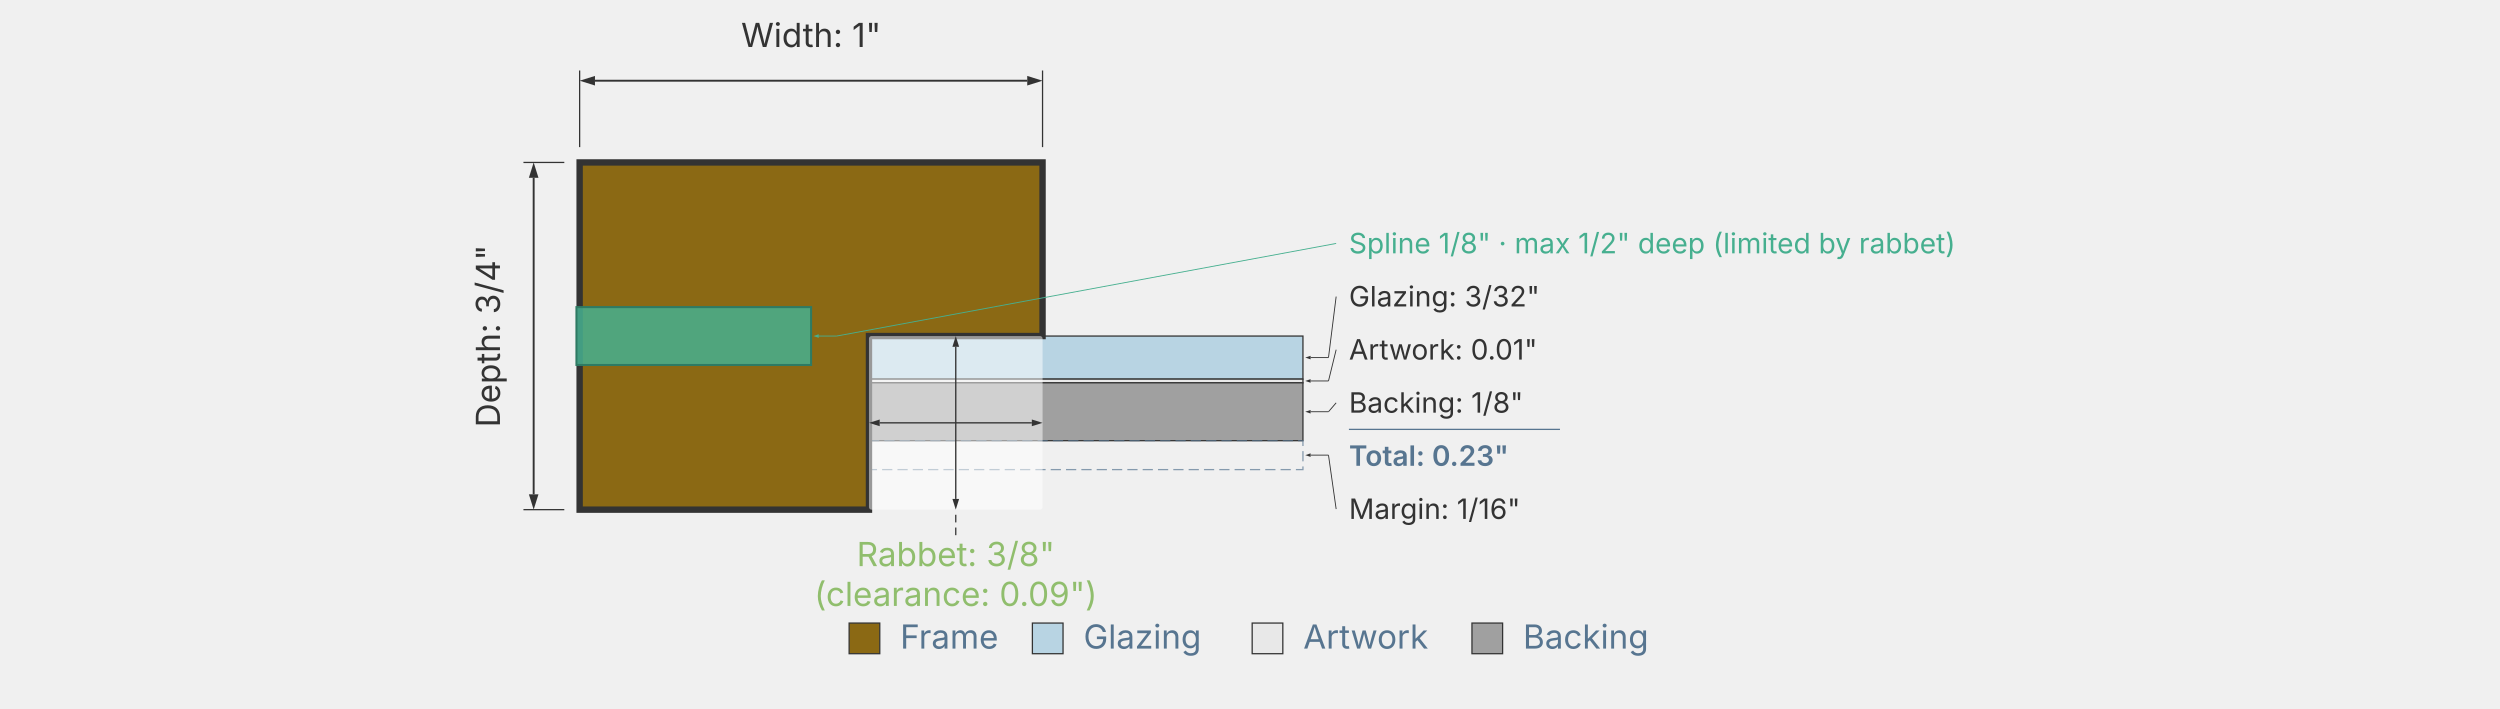
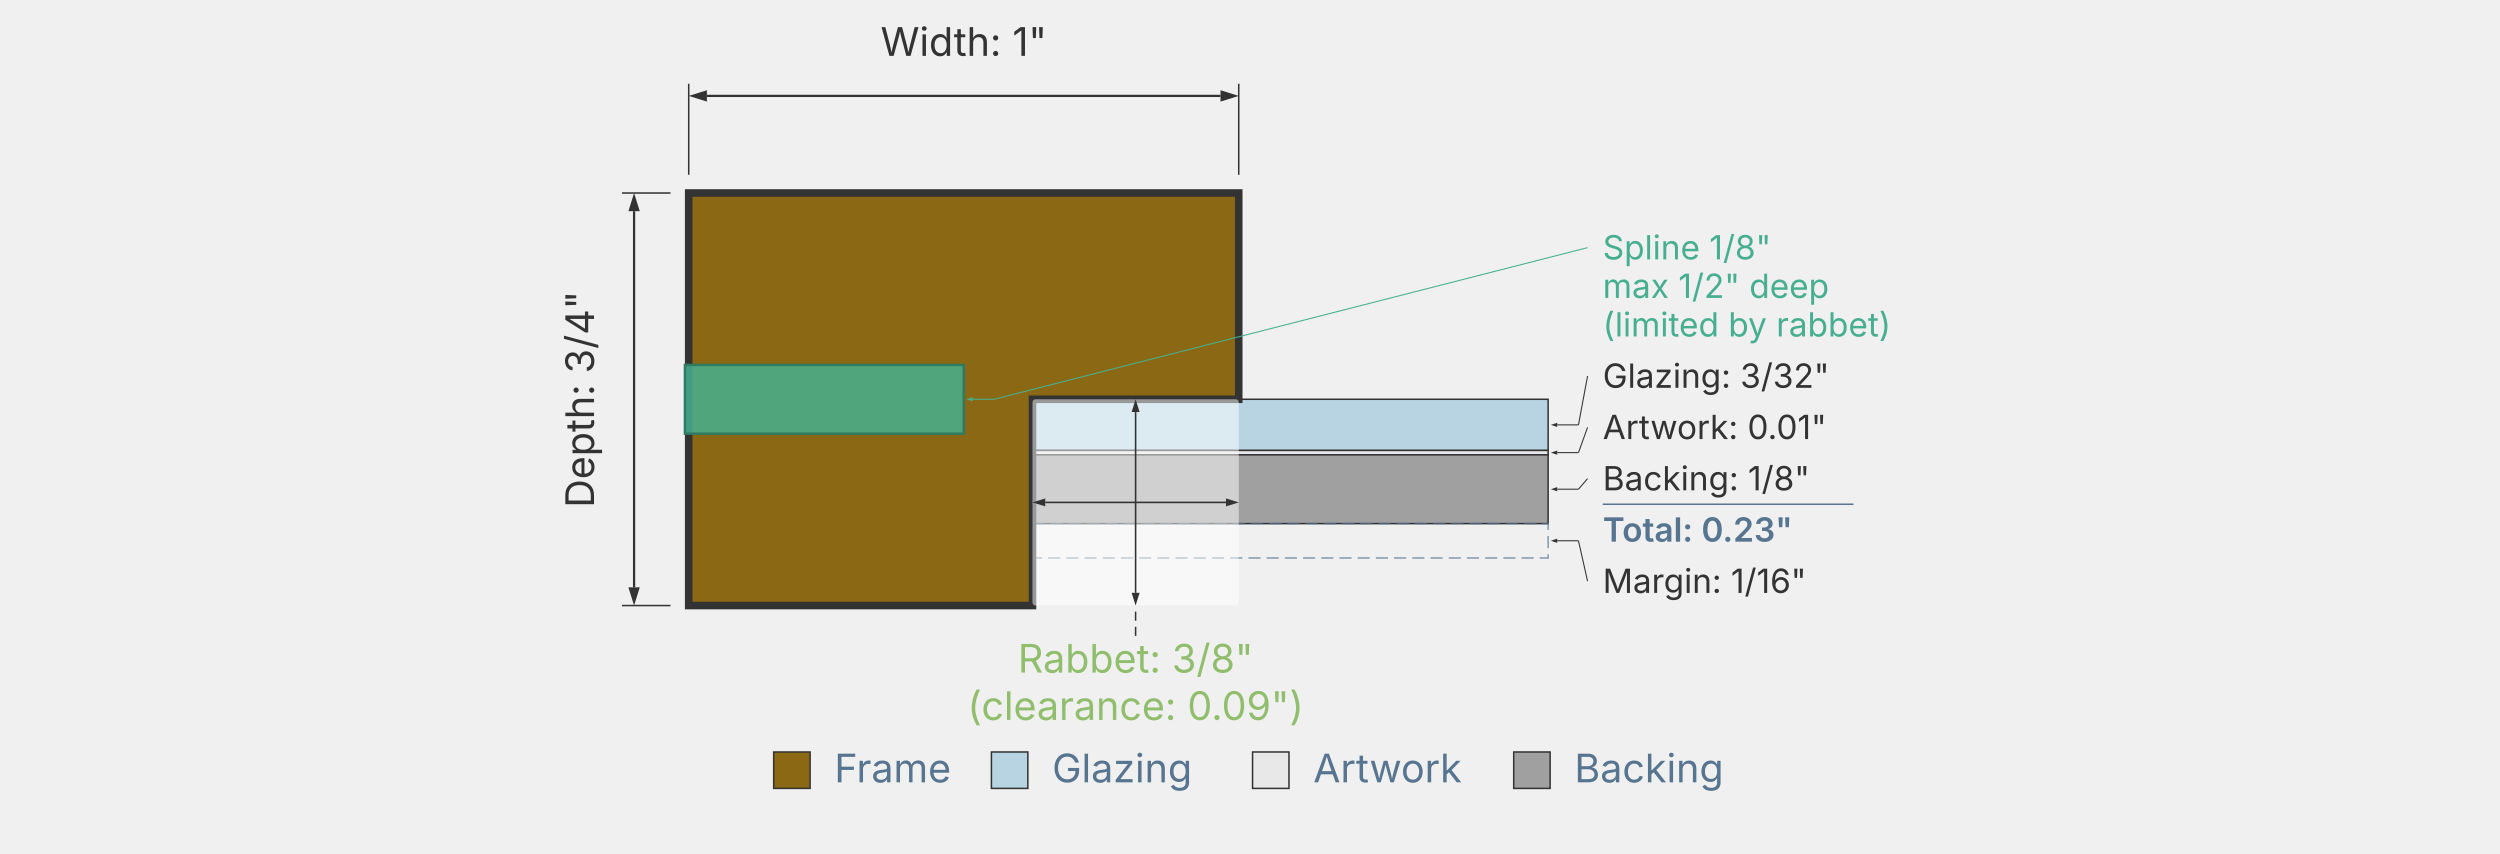
- <svg xmlns="http://www.w3.org/2000/svg" viewBox="-89.40 153.23 978.80 277.53">
-   <g id="section-content" transform="translate(-89.40, 0)">
+ <svg xmlns="http://www.w3.org/2000/svg" viewBox="-11.89 153.23 823.79 281.38">
+   <g id="section-content" transform="translate(-11.89, 0)">
    <g id="section-geometry">
      <rect x="340.22" y="284.80" width="169.91" height="16.86" stroke="#333333" stroke-width="0.5" fill="#B8D4E3" />
      <rect x="340.22" y="301.66" width="169.91" height="1.45" stroke="#333333" stroke-width="0.5" fill="#E8E8E8" />
      <rect x="340.22" y="303.11" width="169.91" height="22.66" stroke="#333333" stroke-width="0.5" fill="#A0A0A0" />
      <rect x="340.22" y="325.76" width="169.91" height="11.33" stroke="#577590" stroke-width="0.5" stroke-dasharray="4,2" fill="none" opacity="0.7" />
      <polygon points="226.94,216.83 408.18,216.83 408.18,284.80 340.22,284.80 340.22,352.77 226.94,352.77" stroke="#333333" stroke-width="2.5" fill="#8B6914" />
      <g id="spline-slots">
        <path d="M225.69,273.47 L317.56,273.47 L317.56,296.13 L225.69,296.13 Z" fill="#46af8f" fill-opacity="0.85" stroke="#2e7a63" stroke-width="0.8" />
      </g>
    </g>
    <g id="section-dimensions">
      <line x1="220.94" y1="216.83" x2="204.94" y2="216.83" stroke="#333333" stroke-width="0.5" />
      <line x1="220.94" y1="352.77" x2="204.94" y2="352.77" stroke="#333333" stroke-width="0.5" />
      <polygon points="208.94,216.83 207.07,222.83 210.82,222.83" fill="#333333" data-arrow="true" />
      <line x1="208.94" y1="222.83" x2="208.94" y2="346.77" stroke="#333333" stroke-width="0.75" />
      <polygon points="208.94,352.77 210.82,346.77 207.07,346.77" fill="#333333" data-arrow="true" />
      <text x="195.74" y="284.80" fill="#333333" font-family="Inter, system-ui, -apple-system, sans-serif" font-size="13px" text-anchor="middle" transform="rotate(-90 195.74 284.80)">Depth: 3/4"</text>
      <line x1="226.94" y1="210.83" x2="226.94" y2="180.83" stroke="#333333" stroke-width="0.5" />
      <line x1="408.18" y1="210.83" x2="408.18" y2="180.83" stroke="#333333" stroke-width="0.5" />
      <polygon points="226.94,184.83 232.94,186.71 232.94,182.96" fill="#333333" data-arrow="true" />
      <line x1="232.94" y1="184.83" x2="402.18" y2="184.83" stroke="#333333" stroke-width="0.75" />
      <polygon points="408.18,184.83 402.18,182.96 402.18,186.71" fill="#333333" data-arrow="true" />
      <text transform="translate(317.56, 171.63)" fill="#333333" font-family="Inter, system-ui, -apple-system, sans-serif" font-size="13px" text-anchor="middle">Width: 1"</text>
      <rect x="340.22" y="284.80" width="67.97" height="67.97" fill="#FFFFFF" fill-opacity="0.5" stroke="none" rx="1" />
      <polygon points="340.22,318.78 344.42,320.10 344.42,317.47" fill="#333333" data-arrow="true" />
      <line x1="344.42" y1="318.78" x2="403.98" y2="318.78" stroke="#333333" stroke-width="0.525" />
      <polygon points="408.18,318.78 403.98,317.47 403.98,320.10" fill="#333333" data-arrow="true" />
      <polygon points="374.20,284.80 372.89,289.00 375.51,289.00" fill="#333333" data-arrow="true" />
      <line x1="374.20" y1="289.00" x2="374.20" y2="348.57" stroke="#333333" stroke-width="0.525" />
      <polygon points="374.20,352.77 375.51,348.57 372.89,348.57" fill="#333333" data-arrow="true" />
      <polygon points="318.46,284.80 320.56,285.50 320.56,284.10" fill="#46af8f" data-arrow="true" />
      <line x1="320.56" y1="284.80" x2="327.56" y2="284.80" stroke="#46af8f" stroke-width="0.35" />
-       <line x1="327.56" y1="284.80" x2="523.13" y2="248.54" stroke="#46af8f" stroke-width="0.35" />
-       <text transform="translate(528.13, 252.41)" fill="#46af8f" font-family="Inter, system-ui, -apple-system, sans-serif" font-size="11.0px">Spline 1/8" · max 1/2" deep (limited by rabbet)</text>
+       <line x1="327.56" y1="284.80" x2="523.13" y2="234.83" stroke="#46af8f" stroke-width="0.35" />
+       <text transform="translate(528.13, 238.70)" fill="#46af8f" font-family="Inter, system-ui, -apple-system, sans-serif" font-size="11.0px">Spline 1/8"</text>
+       <text transform="translate(528.13, 251.40)" fill="#46af8f" font-family="Inter, system-ui, -apple-system, sans-serif" font-size="11.0px">max 1/2" deep</text>
+       <text transform="translate(528.13, 264.11)" fill="#46af8f" font-family="Inter, system-ui, -apple-system, sans-serif" font-size="11.0px">(limited by rabbet)</text>
      <polygon points="511.03,293.23 513.13,293.93 513.13,292.53" fill="#333333" data-arrow="true" />
      <line x1="513.13" y1="293.23" x2="520.13" y2="293.23" stroke="#333333" stroke-width="0.35" />
-       <line x1="520.13" y1="293.23" x2="523.13" y2="269.34" stroke="#333333" stroke-width="0.35" />
-       <text transform="translate(528.13, 273.21)" fill="#333333" font-family="Inter, system-ui, -apple-system, sans-serif" font-size="11.0px">Glazing: 3/32"</text>
+       <line x1="520.13" y1="293.23" x2="523.13" y2="277.14" stroke="#333333" stroke-width="0.35" />
+       <text transform="translate(528.13, 281.01)" fill="#333333" font-family="Inter, system-ui, -apple-system, sans-serif" font-size="11.0px">Glazing: 3/32"</text>
      <polygon points="511.03,302.38 513.13,303.08 513.13,301.68" fill="#333333" data-arrow="true" />
      <line x1="513.13" y1="302.38" x2="520.13" y2="302.38" stroke="#333333" stroke-width="0.35" />
-       <line x1="520.13" y1="302.38" x2="523.13" y2="290.14" stroke="#333333" stroke-width="0.35" />
-       <text transform="translate(528.13, 294.01)" fill="#333333" font-family="Inter, system-ui, -apple-system, sans-serif" font-size="11.0px">Artwork: 0.01"</text>
+       <line x1="520.13" y1="302.38" x2="523.13" y2="294.04" stroke="#333333" stroke-width="0.35" />
+       <text transform="translate(528.13, 297.91)" fill="#333333" font-family="Inter, system-ui, -apple-system, sans-serif" font-size="11.0px">Artwork: 0.01"</text>
      <polygon points="511.03,314.43 513.13,315.13 513.13,313.73" fill="#333333" data-arrow="true" />
      <line x1="513.13" y1="314.43" x2="520.13" y2="314.43" stroke="#333333" stroke-width="0.35" />
      <line x1="520.13" y1="314.43" x2="523.13" y2="310.94" stroke="#333333" stroke-width="0.35" />
      <text transform="translate(528.13, 314.81)" fill="#333333" font-family="Inter, system-ui, -apple-system, sans-serif" font-size="11.0px">Backing: 1/8"</text>
-       <line x1="528.13" y1="321.34" x2="610.76" y2="321.34" stroke="#577590" stroke-width="0.5" />
-       <text transform="translate(528.13, 335.61)" fill="#577590" font-family="Inter, system-ui, -apple-system, sans-serif" font-size="11.0px" font-weight="600">Total: 0.23"</text>
+       <line x1="528.13" y1="319.39" x2="610.76" y2="319.39" stroke="#577590" stroke-width="0.5" />
+       <text transform="translate(528.13, 331.71)" fill="#577590" font-family="Inter, system-ui, -apple-system, sans-serif" font-size="11.0px" font-weight="600">Total: 0.23"</text>
      <polygon points="511.03,331.42 513.13,332.12 513.13,330.72" fill="#333333" data-arrow="true" />
      <line x1="513.13" y1="331.42" x2="520.13" y2="331.42" stroke="#333333" stroke-width="0.35" />
-       <line x1="520.13" y1="331.42" x2="523.13" y2="352.54" stroke="#333333" stroke-width="0.35" />
-       <text transform="translate(528.13, 356.41)" fill="#333333" font-family="Inter, system-ui, -apple-system, sans-serif" font-size="11.0px">Margin: 1/16"</text>
+       <line x1="520.13" y1="331.42" x2="523.13" y2="344.74" stroke="#333333" stroke-width="0.35" />
+       <text transform="translate(528.13, 348.61)" fill="#333333" font-family="Inter, system-ui, -apple-system, sans-serif" font-size="11.0px">Margin: 1/16"</text>
      <line x1="374.20" y1="354.77" x2="374.20" y2="362.77" stroke="#333333" stroke-width="0.5" stroke-dasharray="3,2" />
      <text transform="translate(374.20, 374.87)" fill="#90be6d" font-family="Inter, system-ui, -apple-system, sans-serif" font-size="13px" text-anchor="middle">Rabbet: 3/8"</text>
      <text transform="translate(374.20, 390.47)" fill="#90be6d" font-family="Inter, system-ui, -apple-system, sans-serif" font-size="13px" text-anchor="middle">(clearance: 0.09")</text>
    </g>
  </g>
  <g id="legend">
-     <rect x="243.05" y="397.17" width="12" height="12" fill="#8B6914" stroke="#333333" stroke-width="0.5" />
-     <text transform="translate(263.05, 407.17)" fill="#577590" font-family="Inter, system-ui, -apple-system, sans-serif" font-size="13px">Frame</text>
-     <rect x="314.80" y="397.17" width="12" height="12" fill="#B8D4E3" stroke="#333333" stroke-width="0.5" />
-     <text transform="translate(334.80, 407.17)" fill="#577590" font-family="Inter, system-ui, -apple-system, sans-serif" font-size="13px">Glazing</text>
-     <rect x="400.85" y="397.17" width="12" height="12" fill="#E8E8E8" stroke="#333333" stroke-width="0.5" />
-     <text transform="translate(420.85, 407.17)" fill="#577590" font-family="Inter, system-ui, -apple-system, sans-serif" font-size="13px">Artwork</text>
-     <rect x="486.90" y="397.17" width="12" height="12" fill="#A0A0A0" stroke="#333333" stroke-width="0.5" />
-     <text transform="translate(506.90, 407.17)" fill="#577590" font-family="Inter, system-ui, -apple-system, sans-serif" font-size="13px">Backing</text>
+     <rect x="243.05" y="401.02" width="12" height="12" fill="#8B6914" stroke="#333333" stroke-width="0.5" />
+     <text transform="translate(263.05, 411.02)" fill="#577590" font-family="Inter, system-ui, -apple-system, sans-serif" font-size="13px">Frame</text>
+     <rect x="314.80" y="401.02" width="12" height="12" fill="#B8D4E3" stroke="#333333" stroke-width="0.5" />
+     <text transform="translate(334.80, 411.02)" fill="#577590" font-family="Inter, system-ui, -apple-system, sans-serif" font-size="13px">Glazing</text>
+     <rect x="400.85" y="401.02" width="12" height="12" fill="#E8E8E8" stroke="#333333" stroke-width="0.5" />
+     <text transform="translate(420.85, 411.02)" fill="#577590" font-family="Inter, system-ui, -apple-system, sans-serif" font-size="13px">Artwork</text>
+     <rect x="486.90" y="401.02" width="12" height="12" fill="#A0A0A0" stroke="#333333" stroke-width="0.5" />
+     <text transform="translate(506.90, 411.02)" fill="#577590" font-family="Inter, system-ui, -apple-system, sans-serif" font-size="13px">Backing</text>
  </g>
</svg>
